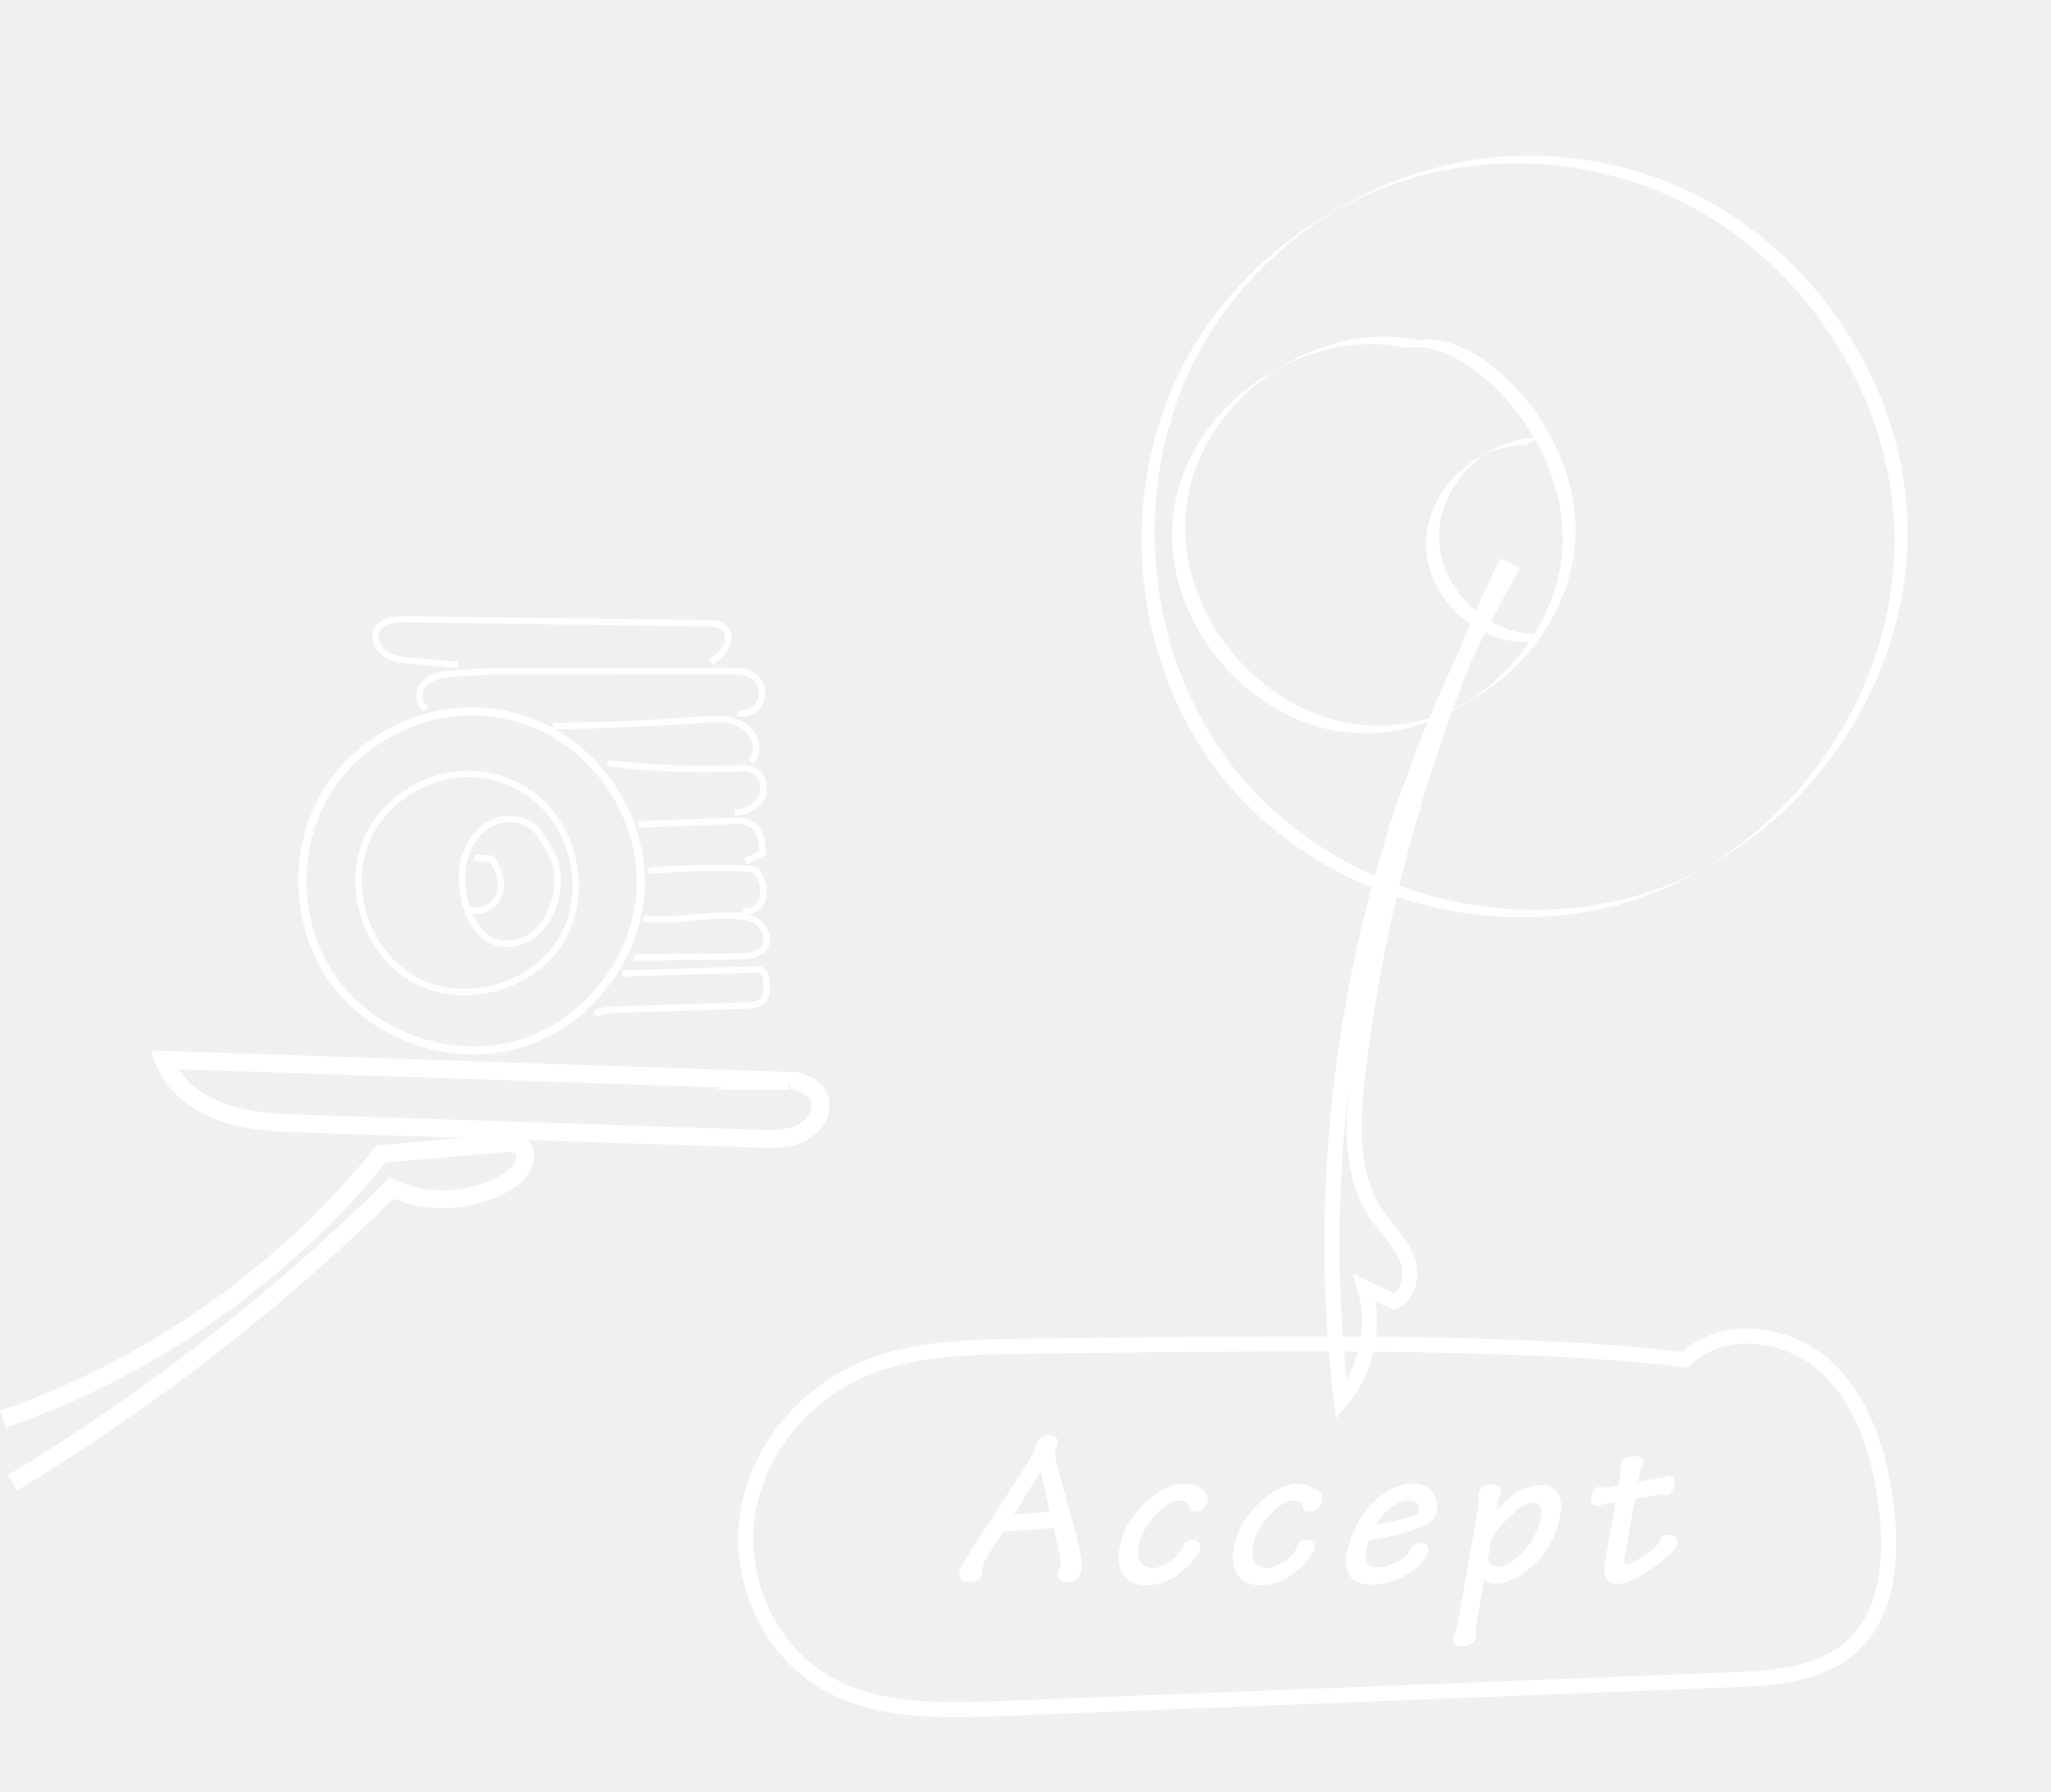
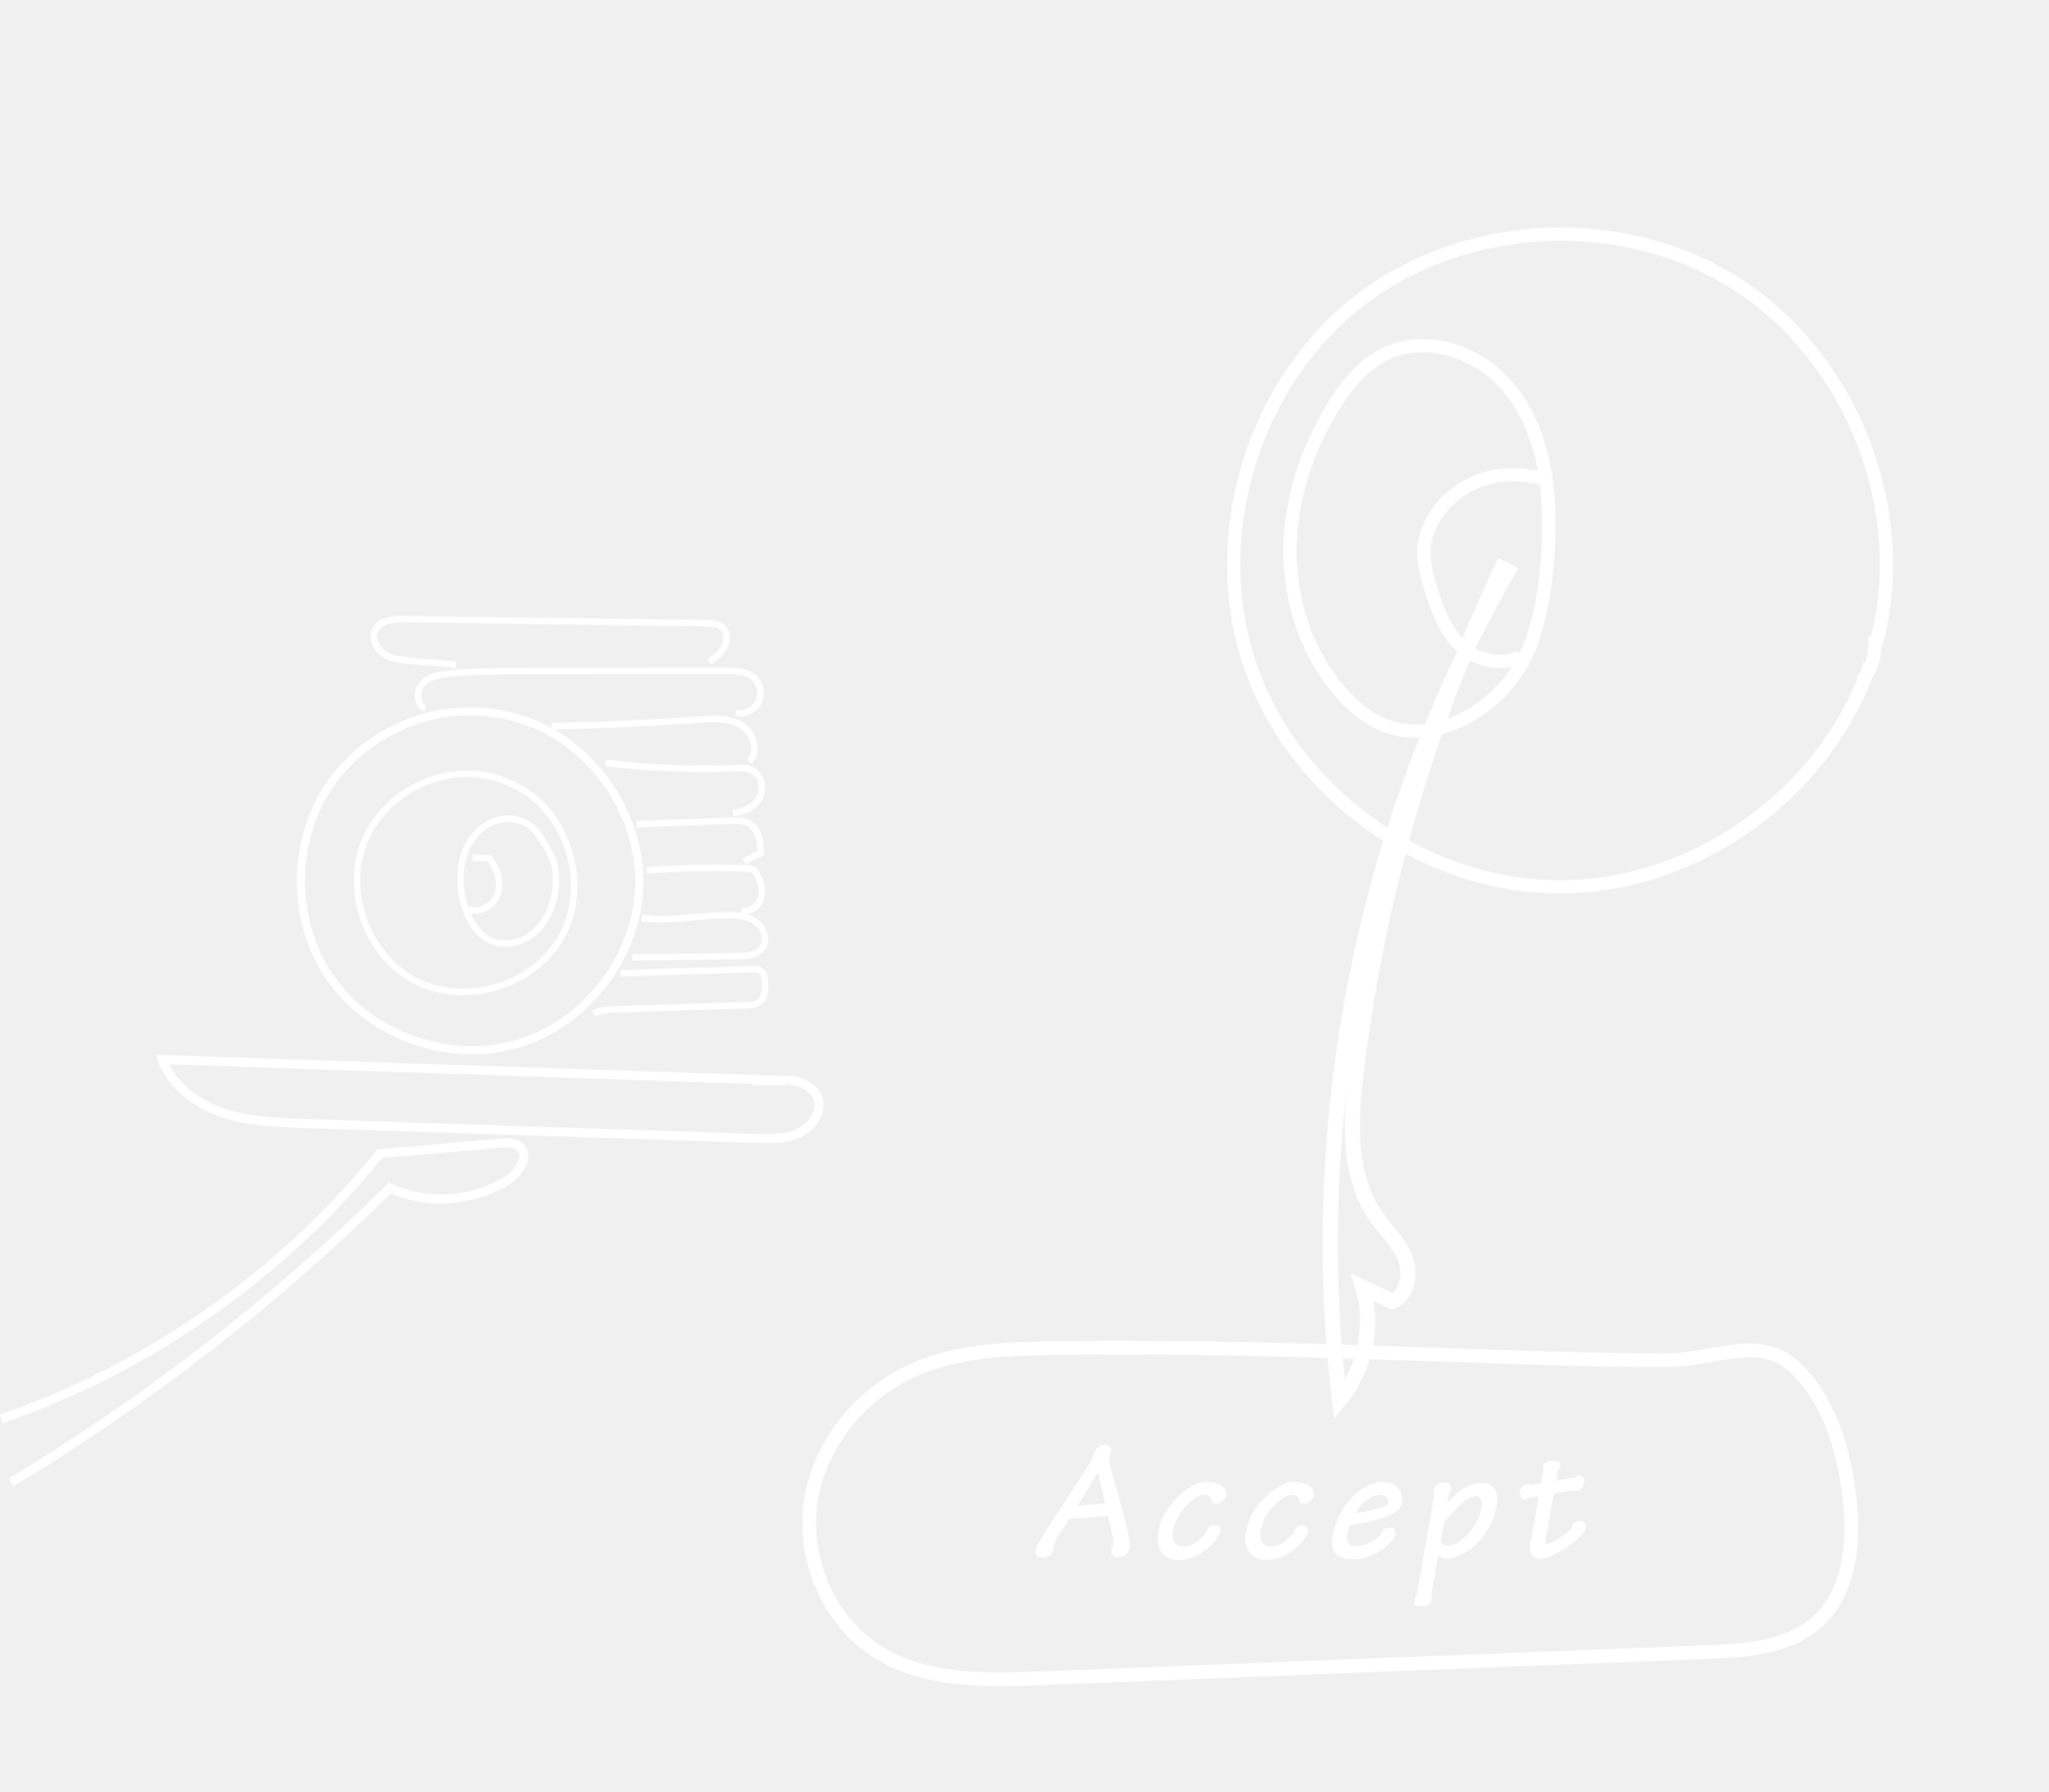
- <svg xmlns="http://www.w3.org/2000/svg" viewBox="0 0 682.33 595.99">
+ <svg xmlns="http://www.w3.org/2000/svg" viewBox="0 0 681.85 595.99">
  <defs>
    <style>
      .cls-1 {
-         fill: #fff;
+         stroke-width: 4.4px;
      }

-       .cls-2 {
-         stroke-width: 5px;
-       }
- 
-       .cls-2, .cls-3, .cls-4, .cls-5 {
+       .cls-1, .cls-2, .cls-3, .cls-4, .cls-5, .cls-6 {
        fill: none;
        stroke: #fff;
        stroke-miterlimit: 10;
      }

+       .cls-1, .cls-6 {
+         stroke-dasharray: 0 0 0 0 0 0 0 0 0 0 0 0;
+       }
+ 
+       .cls-7 {
+         fill: #fff;
+       }
+ 
+       .cls-2 {
+         stroke-width: 4.56px;
+       }
+ 
      .cls-3 {
-         stroke-width: 2.68px;
+         stroke-width: 5px;
      }

      .cls-4 {
-         stroke-dasharray: 0 0 0 0 0 0 0 0 0 0 0 0;
-         stroke-width: 5.94px;
-       }
- 
-       .cls-6 {
-         opacity: .33;
+         stroke-width: 2.68px;
      }

      .cls-5 {
        stroke-width: 2.15px;
+       }
+ 
+       .cls-6 {
+         stroke-width: 3px;
      }
    </style>
  </defs>
  <g id="Layer_1" data-name="Layer 1" />
  <g id="Layer_2" data-name="Layer 2">
    <g id="Comix">
-       <g id="accept">
+       <g id="ctm-how-accept">
        <g>
-           <path class="cls-1" d="M543.47,60.54c11.9,3.89,23.12,9.7,33.24,17.05,10.13,7.36,19.17,16.22,26.8,26.14,7.64,9.93,13.89,20.93,18.43,32.61,4.53,11.65,7.34,23.98,8.11,36.46s-.59,25.29-3.82,37.49-8.27,23.81-14.84,34.54c-6.57,10.73-14.66,20.54-23.98,29-4.69,4.25-9.7,8.16-14.98,11.66-1.36,.9-2.74,1.78-4.14,2.62-.21,.13-1.07,.63-.14,.09,.98-.57-.27,.14-.52,.28-.7,.38-1.41,.76-2.13,1.13-2.88,1.49-5.82,2.86-8.81,4.1-11.57,4.8-23.91,7.64-36.39,8.59-12.48,.94-25.1,0-37.33-2.64s-24.12-7.03-35.13-13.01c-10.98-5.96-21.11-13.53-29.79-22.53-8.9-9.21-16.18-19.9-21.64-31.48-5.5-11.65-9.16-24.16-10.97-36.91s-1.78-25.81,.16-38.57c1.94-12.78,5.8-25.28,11.61-36.84,5.52-10.99,12.82-21.05,21.37-29.87,4.26-4.39,8.84-8.47,13.68-12.21,2.53-1.96,5.14-3.82,7.81-5.58,1.31-.86,2.63-1.7,3.97-2.52,.25-.15,1.39-.82,.42-.26s-.07,.05,.15-.07c.78-.43,1.56-.85,2.35-1.27,11.38-5.96,23.66-10.19,36.32-12.41s26.77-2.45,40.03-.4c6.84,1.06,13.59,2.69,20.18,4.82,.34,.11,1.86-1.04,2.18-1.23,.51-.29,1.02-.59,1.53-.89,.09-.06,.55-.41,.63-.38-13.58-4.39-27.83-6.6-42.11-6.24-13.29,.34-26.49,2.87-38.98,7.41s-23.95,10.85-34.56,18.37c-10.22,7.25-19.4,15.98-27.07,25.89s-14.08,21.59-18.31,33.76-6.62,25.58-6.96,38.75,1.27,26.32,4.79,38.98,8.99,24.84,16.32,35.78,16.2,20.18,26.49,27.99,21.58,13.88,33.6,18.28,24.71,7.09,37.5,7.87c12.7,.78,25.53-.3,37.88-3.41,12.95-3.26,24.84-8.94,36.21-15.86,10.9-6.63,20.74-14.93,29.2-24.48,8.54-9.64,15.68-20.52,21.1-32.2,5.39-11.6,9.08-23.99,10.73-36.68s1.17-25.69-1.4-38.28-7.11-24.65-13.28-35.85-14.01-21.56-23.14-30.55-19.54-16.63-30.92-22.46c-5.5-2.82-11.21-5.19-17.08-7.11-.34-.11-1.86,1.04-2.18,1.23-.51,.29-1.02,.59-1.53,.89-.09,.05-.55,.41-.63,.38Z" />
-           <path class="cls-1" d="M472.24,113.21c-6.58-1.39-13.37-1.57-20.02-.66s-13.09,2.89-19.14,5.73c-3.95,1.85-7.75,4.06-11.45,6.35-2.85,1.76-5.58,3.72-8.16,5.86-5.18,4.3-9.77,9.33-13.49,14.94s-6.52,11.69-8.22,18.14-2.24,13.55-1.53,20.37,2.61,13.54,5.44,19.8,6.63,12.13,11.15,17.33,9.83,9.79,15.69,13.45c5.8,3.62,12.17,6.36,18.83,7.91,6.77,1.57,13.8,1.88,20.69,.93s13.49-3.09,19.67-6.16c3.98-1.98,7.87-4.23,11.57-6.68,2.89-1.91,5.64-4.02,8.23-6.33,5.21-4.64,9.76-10.04,13.41-16,3.62-5.91,6.33-12.39,7.86-19.16,1.55-6.87,1.83-13.97,.83-20.94s-3.23-13.82-6.33-20.18-6.81-11.86-11.3-17c-4.02-4.61-8.61-8.79-13.76-12.11-4.21-2.71-8.92-4.97-13.92-5.68-2-.28-4.04-.3-6.03,.08-.18,.03-.52,.28-.64,.35-.51,.29-1.02,.58-1.53,.88s-1.02,.59-1.53,.89c-.17,.1-.44,.35-.63,.38,4.32-.82,8.79,.18,12.8,1.81,5.1,2.08,9.73,5.25,13.87,8.84,4.83,4.18,9.07,9.04,12.67,14.31,3.85,5.63,6.99,11.76,9.19,18.22s3.49,13.58,3.42,20.57-1.4,13.57-3.78,19.93-5.78,12.35-9.96,17.72-9.17,10.19-14.72,14.19c-1.4,1.01-2.84,1.97-4.32,2.88-.13,.08-.31,.18-.39,.24,.59-.37,1.22-.72,1.83-1.05-.31,.17-.7,.38-1.04,.57-.78,.41-1.56,.81-2.35,1.19-3.07,1.48-6.26,2.72-9.52,3.7-6.5,1.95-13.33,2.85-20.11,2.49s-13.33-1.94-19.52-4.55c-6.24-2.63-12.04-6.27-17.19-10.65s-9.66-9.48-13.38-15.11-6.66-11.8-8.58-18.27-2.82-13.19-2.53-19.91,1.79-13.18,4.34-19.3,6.02-11.69,10.24-16.71,9.27-9.54,14.79-13.22c.68-.46,1.38-.9,2.08-1.34,.15-.1,.31-.19,.46-.28,.17-.1,.55-.33,.02-.02s-1.05,.63-1.59,.92c-.06,.03-.16,.09,.12-.07,.16-.09,.32-.17,.47-.26,1.5-.81,3.02-1.56,4.57-2.26,2.99-1.34,6.07-2.47,9.22-3.37,6.3-1.8,12.87-2.66,19.42-2.4,3.19,.13,6.37,.52,9.49,1.18,.08,.02,.66-.36,.64-.35,.51-.29,1.02-.58,1.53-.88s1.02-.59,1.53-.89c.11-.06,.53-.4,.63-.38Z" />
-           <path class="cls-1" d="M511.73,145.61c-3.44-.02-6.86,.58-10.11,1.72-1.62,.57-3.19,1.27-4.7,2.08-2.41,1.29-4.83,2.65-7.1,4.17-5.7,3.83-10.33,9.29-13,15.63s-3.17,13.57-1.13,20.25,6.22,12.45,11.6,16.74,12.08,7.07,19.01,7.33c.85,.03,1.7,.02,2.55-.02,.14,0,.58-.32,.64-.35,.51-.29,1.02-.58,1.53-.88s1.02-.59,1.53-.89c.14-.09,.47-.37,.63-.38-6.68,.33-13.28-1.71-18.85-5.35s-10.15-8.87-12.89-14.94-3.45-12.95-1.81-19.46,5.34-12.33,10.24-16.81c1.24-1.14,2.56-2.19,3.95-3.14,.33-.22,.66-.44,.99-.65,.1-.06,.2-.12,.3-.19,.46-.29,1.1-.64-1.26,.72s-1.66,.94-1.14,.66c.09-.05,.18-.1,.27-.15,.77-.41,1.56-.78,2.36-1.12,3.05-1.3,6.3-2.14,9.6-2.39,.82-.06,1.64-.09,2.46-.09,.13,0,.6-.33,.64-.35,.51-.29,1.02-.58,1.53-.88s1.02-.59,1.53-.89c.14-.08,.48-.38,.63-.38h0Z" />
+           <path class="cls-4" d="M176.27,240.31c21.85,8.28,37.19,31.3,36.43,54.65-.76,23.35-17.58,45.32-39.92,52.15-22.34,6.83-48.57-1.97-62.26-20.9-13.69-18.93-13.85-46.59-.37-65.67,13.48-19.08,40.23-30.03,66.12-20.22Z" />
+           <path class="cls-5" d="M174.4,263.02c15.77,9.93,21.48,32.97,12.16,49.11-9.31,16.14-32.12,22.73-48.6,14.05-16.49-8.68-23.95-31.22-15.91-48.02,8.04-16.81,31.83-28.04,52.35-15.13Z" />
+           <path class="cls-5" d="M179.22,277.71c-2.56-4.16-8.01-6.07-12.78-5.05-4.78,1.02-8.76,4.63-10.92,9.02-2.15,4.38-2.62,9.45-2.05,14.31,.54,4.62,2.04,9.2,4.87,12.9,.8,1.05,1.71,2.02,2.76,2.81,4.53,3.39,11.29,2.7,15.81-.69,4.53-3.4,7.02-8.97,7.84-14.57,.43-2.95,.44-5.99-.34-8.87-1.19-4.35-4.13-8.13-5.19-9.85Z" />
+           <path class="cls-5" d="M157.34,285.31l5.56,.31c2.57,3.31,4.07,7.77,2.75,11.75-1.32,3.98-6.12,6.81-9.92,5.05" />
+           <path class="cls-5" d="M197.49,337.21c2.44-1.23,5.27-1.33,8-1.42l42.2-1.29c1.91-.06,4.01-.19,5.39-1.52,1.64-1.58,1.59-4.18,1.43-6.46-.1-1.38-.33-2.98-1.53-3.68-.69-.4-1.53-.39-2.32-.36l-44.12,1.34" />
+           <path class="cls-5" d="M210.42,318.5l34.94-.37c3.05-.03,6.58-.3,8.34-2.8,1.85-2.63,.54-6.54-2.03-8.47-2.57-1.93-5.96-2.32-9.18-2.36-9.64-.12-19.3,2.3-28.84,.98" />
+           <path class="cls-5" d="M215.31,289.62c11.05-.88,22.15-1.11,33.23-.68,.7,.03,1.43,.06,2.05,.4,.75,.41,1.21,1.19,1.58,1.96,1.18,2.46,1.84,5.34,.93,7.91-.91,2.57-3.8,4.54-6.4,3.71" />
+           <path class="cls-5" d="M247.6,286.53l5.66-2.79c-.18-3.71-.86-8.02-4.12-9.81-1.78-.98-3.93-.93-5.97-.86l-31.31,1.15" />
+           <path class="cls-5" d="M201.61,253.83c14.39,1.73,28.91,2.31,43.39,1.75,1.69-.07,3.44-.13,4.99,.53,3.3,1.41,4.45,5.97,2.84,9.17-1.62,3.2-5.31,4.98-8.89,5.1" />
+           <path class="cls-5" d="M249.25,253.34c3.52-3.24,1.49-9.64-2.62-12.09-4.11-2.46-9.24-2.15-14.01-1.82-16.32,1.16-32.67,1.87-49.02,2.14" />
+           <path class="cls-5" d="M141.52,235.71c-3.11-1.24-3.13-6.08-.77-8.46,2.36-2.38,5.97-2.91,9.31-3.2,8.56-.74,17.17-.75,25.77-.76l46.36-.04,19.77-.02c2.92,0,6.07,.07,8.41,1.81,2.47,1.84,3.41,5.47,2.15,8.28-1.26,2.81-4.6,4.51-7.62,3.89" />
+           <path class="cls-5" d="M235.94,220.25c1.95-1.41,3.96-2.89,5.09-5,1.14-2.12,1.11-5.06-.72-6.62-1.4-1.19-3.39-1.27-5.23-1.3-33.52-.45-67.05-.9-100.57-1.35-3.62-.05-8.01,.35-9.62,3.59-1.39,2.81,.34,6.35,2.97,8.04s5.89,2.01,9.01,2.27l14.84,1.27" />
+           <path class="cls-6" d="M.49,472.08c49.07-16.95,93.22-47.89,125.89-88.23l40.36-3.51c2.11-.18,4.47-.3,6.11,1.06,3.6,2.98-.02,8.79-3.98,11.28-11.82,7.43-27.56,8.15-39.07,2.53-37.99,37.46-80.41,70.43-126.09,98.01" />
+           <path class="cls-6" d="M261.88,359.52l-207.92-7c3.21,8.63,11.34,14.69,20.06,17.66,8.72,2.97,18.08,3.3,27.28,3.61,50.15,1.66,100.29,3.31,150.44,4.97,4.71,.16,9.62,.28,13.92-1.67,4.3-1.95,7.75-6.62,6.68-11.22-1.07-4.59-8.06-6.94-10.47-6.35Z" />
+         </g>
+         <path class="cls-3" d="M503.01,187.9c-48.24,83.29-68.65,182.39-57.27,277.97,8.51-10.24,11.52-24.8,7.77-37.57l9.72,4.63c5.26-2.04,6.43-9.34,4.29-14.56s-6.48-9.17-9.69-13.81c-9.34-13.46-8.51-31.31-6.56-47.57,7.04-58.94,23.86-116.7,49.56-170.19" />
+         <path class="cls-2" d="M554.38,452.57c15.61,0,30.8-8.54,42.37,1.93,11.57,10.47,16.42,26.49,18.46,41.96,2.03,15.33,.95,32.97-10.61,43.24-9.58,8.52-23.51,9.45-36.31,9.95-73.95,2.91-147.89,5.81-221.84,8.72-18.56,.73-38.38,1.15-54.17-8.64-16.44-10.18-25.27-30.84-22.5-49.97,2.78-19.13,16.45-36.01,34.11-43.88,15.42-6.87,32.84-7.2,49.72-7.41,76.17-.96,147.32,4.09,200.77,4.09Z" />
+         <g>
+           <path class="cls-7" d="M355.81,505.32c-3.86,5.99-4.65,7.17-4.93,8.06-.28,.78-.39,1.74-.5,2.46-.22,1.23-1.12,2.35-3.47,2.35-1.96,0-2.46-1.23-2.24-2.52,.17-1.23,1.51-3.3,4.09-7.39l12.49-19.21c1.4-2.18,2.18-3.53,2.58-4.65,.28-2.02,1.79-3.81,3.7-3.81,1.74,0,2.46,1.23,2.3,2.13-.17,.95-.62,1.29-.73,2.13-.34,1.68,2.63,10.81,3.36,13.89,2.35,8.46,3.75,14.22,3.42,16.13-.39,2.13-1.79,3.3-3.7,3.3-1.57,0-2.58-.9-2.35-2.13,.17-.9,.56-1.46,.67-2.02,.11-.84-.06-2.69-1.74-9.63l-12.94,.9Zm11.93-5.1l-2.35-10.36-6.78,11.03,9.13-.67Z" />
+           <path class="cls-7" d="M408,497.43c-.28,1.62-1.4,2.8-3.47,2.8-1.18,0-1.29-.78-1.46-1.46-.17-.67-.39-1.4-2.18-1.4s-3.53,1.01-5.32,2.8c-2.13,1.96-4.54,5.1-5.21,8.9-.62,3.47,.67,5.49,3.75,5.49,1.23,0,2.41-.5,3.53-1.23,1.23-.73,2.74-1.9,3.64-3.36,.62-1.51,1.06-2.58,2.74-2.58,1.96,0,2.24,1.51,2.13,2.35-.11,.62-2.24,4.09-5.66,6.44-2.58,1.85-5.1,2.8-8.34,2.8-5.15,0-7.62-3.81-6.72-9.02,1.12-6.44,3.98-9.46,7.62-12.94,1.79-1.74,5.71-3.98,8.51-3.98,4.03,0,6.89,1.96,6.44,4.37Z" />
+           <path class="cls-7" d="M437.17,497.43c-.28,1.62-1.4,2.8-3.47,2.8-1.18,0-1.29-.78-1.46-1.46-.17-.67-.39-1.4-2.18-1.4s-3.53,1.01-5.32,2.8c-2.13,1.96-4.54,5.1-5.21,8.9-.62,3.47,.67,5.49,3.75,5.49,1.23,0,2.41-.5,3.53-1.23,1.23-.73,2.74-1.9,3.64-3.36,.62-1.51,1.06-2.58,2.74-2.58,1.96,0,2.24,1.51,2.13,2.35-.11,.62-2.24,4.09-5.66,6.44-2.58,1.85-5.1,2.8-8.34,2.8-5.15,0-7.62-3.81-6.72-9.02,1.12-6.44,3.98-9.46,7.62-12.94,1.79-1.74,5.71-3.98,8.51-3.98,4.03,0,6.89,1.96,6.44,4.37Z" />
+           <path class="cls-7" d="M466.52,499.95c-.45,2.52-2.46,4.82-14.84,7.11l-2.46,.45c-.39,.9-.67,1.9-.9,3.02-.45,2.74,.67,3.86,2.91,3.86,3.58,0,6.94-2.24,8.12-3.7,.11-1.34,1.34-2.46,3.02-2.46,1.9,0,2.13,1.29,1.96,2.41-.28,1.57-5.99,8.18-14.45,8.18-4.42,0-7.39-2.07-6.38-7.9,1.85-10.36,9.91-17.86,16.69-17.86,5.88,0,6.72,4.7,6.33,6.89Zm-15.62,3.58c9.46-1.74,10.86-2.58,11.03-3.36,.22-1.34-.39-2.8-2.63-2.8-2.97,0-6.27,2.58-8.4,6.16Z" />
+           <path class="cls-7" d="M481.69,500h.06c3.86-4.48,7.11-6.61,11.59-6.61,3.53,0,5.54,2.86,4.7,7.45-1.96,11.31-11.26,17.75-16.74,17.75-1.12,0-2.07-.39-2.69-1.18l-2.3,13.1c.17,.45,.28,.95,.17,1.62-.28,1.62-1.4,2.35-3.75,2.35-1.23,0-2.35-.34-2.07-2.02,.17-.9,.45-1.57,.84-2.13l5.82-32.87c-.22-.39-.34-.95-.22-1.62,.34-1.96,1.85-2.63,3.08-2.63,2.18,0,2.91,.84,2.63,2.41-.06,.56-.5,1.18-.67,1.51l-.45,2.86Zm-2.18,12.43c.39,1.29,1.23,1.85,2.3,1.85,3.86,0,10.02-5.88,11.26-12.66,.34-2.07-.11-3.75-1.96-3.75-1.46,0-2.91,.62-5.77,3.36-1.62,1.46-3.3,3.36-4.87,5.6l-.95,5.6Z" />
+           <path class="cls-7" d="M513.56,489.42c-.11-.22-.22-.45-.06-1.4,.28-1.51,1.74-1.96,3.64-1.96,1.06,0,2.3,.22,2.07,1.74-.11,.39-.34,.9-.73,1.34l-.62,3.47,6.66-1.18c.34-.28,.67-.45,1.06-.45,1.23,0,1.74,1.12,1.51,2.3-.34,1.79-1.18,2.69-2.24,2.69-.39,0-.73-.06-.78-.28l-7,1.18-2.69,15.12c-.17,.95,0,1.62,.62,1.62,1.06,0,5.49-2.46,8.12-5.32,.17-1.29,1.12-2.18,2.35-2.18,2.07,0,2.46,1.12,2.18,2.69-.39,2.18-10.53,9.86-15.18,9.86-2.58,0-3.7-2.02-3.25-4.7l2.86-16.18-3.42,.56c-.34,.28-.67,.45-1.12,.5-1.29-.06-1.96-.95-1.68-2.63,.28-1.4,1.4-2.41,2.52-2.41,.34,0,.67,.17,.78,.34l3.7-.67,.67-4.03Z" />
        </g>
        <g>
-           <path class="cls-3" d="M176.75,240.31c21.85,8.28,37.19,31.3,36.43,54.65-.76,23.35-17.58,45.32-39.92,52.15-22.34,6.83-48.57-1.97-62.26-20.9-13.69-18.93-13.85-46.59-.37-65.67,13.48-19.08,40.23-30.03,66.12-20.22Z" />
-           <path class="cls-5" d="M174.88,263.02c15.77,9.93,21.48,32.97,12.16,49.11-9.31,16.14-32.12,22.73-48.6,14.05-16.49-8.68-23.95-31.22-15.91-48.02,8.04-16.81,31.83-28.04,52.35-15.13Z" />
-           <path class="cls-5" d="M179.7,277.71c-2.56-4.16-8.01-6.07-12.78-5.05-4.78,1.02-8.76,4.63-10.92,9.02-2.15,4.38-2.62,9.45-2.05,14.31,.54,4.62,2.04,9.2,4.87,12.9,.8,1.05,1.71,2.02,2.76,2.81,4.53,3.39,11.29,2.7,15.81-.69,4.53-3.4,7.02-8.97,7.84-14.57,.43-2.95,.44-5.99-.34-8.87-1.19-4.35-4.13-8.13-5.19-9.85Z" />
-           <path class="cls-5" d="M157.82,285.31l5.56,.31c2.57,3.31,4.07,7.77,2.75,11.75-1.32,3.98-6.12,6.81-9.92,5.05" />
-           <path class="cls-5" d="M197.97,337.21c2.44-1.23,5.27-1.33,8-1.42l42.2-1.29c1.91-.06,4.01-.19,5.39-1.52,1.64-1.58,1.59-4.18,1.43-6.46-.1-1.38-.33-2.98-1.53-3.68-.69-.4-1.53-.39-2.32-.36l-44.12,1.34" />
-           <path class="cls-5" d="M210.9,318.5l34.94-.37c3.05-.03,6.58-.3,8.34-2.8,1.85-2.63,.54-6.54-2.03-8.47-2.57-1.93-5.96-2.32-9.18-2.36-9.64-.12-19.3,2.3-28.84,.98" />
-           <path class="cls-5" d="M215.79,289.62c11.05-.88,22.15-1.11,33.23-.68,.7,.03,1.43,.06,2.05,.4,.75,.41,1.21,1.19,1.58,1.96,1.18,2.46,1.84,5.34,.93,7.91-.91,2.57-3.8,4.54-6.4,3.71" />
-           <path class="cls-5" d="M248.08,286.53l5.66-2.79c-.18-3.71-.86-8.02-4.12-9.81-1.78-.98-3.93-.93-5.97-.86l-31.31,1.15" />
-           <path class="cls-5" d="M202.09,253.83c14.39,1.73,28.91,2.31,43.39,1.75,1.69-.07,3.44-.13,4.99,.53,3.3,1.41,4.45,5.97,2.84,9.17-1.62,3.2-5.31,4.98-8.89,5.1" />
-           <path class="cls-5" d="M249.73,253.34c3.52-3.24,1.49-9.64-2.62-12.09-4.11-2.46-9.24-2.15-14.01-1.82-16.32,1.16-32.67,1.87-49.02,2.14" />
-           <path class="cls-5" d="M142,235.71c-3.11-1.24-3.13-6.08-.77-8.46,2.36-2.38,5.97-2.91,9.31-3.2,8.56-.74,17.17-.75,25.77-.76l46.36-.04,19.77-.02c2.92,0,6.07,.07,8.41,1.81,2.47,1.84,3.41,5.47,2.15,8.28-1.26,2.81-4.6,4.51-7.62,3.89" />
-           <path class="cls-5" d="M236.42,220.25c1.95-1.41,3.96-2.89,5.09-5,1.14-2.12,1.11-5.06-.72-6.62-1.4-1.19-3.39-1.27-5.23-1.3-33.52-.45-67.05-.9-100.57-1.35-3.62-.05-8.01,.35-9.62,3.59-1.39,2.81,.34,6.35,2.97,8.04s5.89,2.01,9.01,2.27l14.84,1.27" />
-           <path class="cls-4" d="M.97,472.08c49.07-16.95,93.22-47.89,125.89-88.23l40.36-3.51c2.11-.18,4.47-.3,6.11,1.06,3.6,2.98-.02,8.79-3.98,11.28-11.82,7.43-27.56,8.15-39.07,2.53-37.99,37.46-80.41,70.43-126.09,98.01" />
-           <path class="cls-4" d="M262.36,359.52l-207.92-7c3.21,8.63,11.34,14.69,20.06,17.66,8.72,2.97,18.08,3.3,27.28,3.61,50.15,1.66,100.29,3.31,150.44,4.97,4.71,.16,9.62,.28,13.92-1.67,4.3-1.95,7.75-6.62,6.68-11.22-1.07-4.59-8.06-6.94-10.47-6.35Z" />
-         </g>
-         <path class="cls-2" d="M503.48,187.9c-48.24,83.29-68.65,182.39-57.27,277.97,8.51-10.24,11.52-24.8,7.77-37.57l9.72,4.63c5.26-2.04,6.43-9.34,4.29-14.56s-6.48-9.17-9.69-13.81c-9.34-13.46-8.51-31.31-6.56-47.57,7.04-58.94,23.86-116.7,49.56-170.19" />
-         <path class="cls-2" d="M560.74,452.31c12.09-12.11,33.77-9.36,46.46,2.12s18,29.04,20.25,46.01c2.22,16.81,1.04,36.15-11.63,47.42-10.5,9.34-25.78,10.36-39.82,10.91-81.09,3.19-162.18,6.38-243.27,9.56-20.35,.8-42.09,1.26-59.41-9.47-18.02-11.17-27.71-33.82-24.67-54.8,3.04-20.98,18.04-39.49,37.41-48.12,16.91-7.53,36.01-7.89,54.52-8.12,83.53-1.05,167.06-2.11,220.16,4.49Z" />
-         <g>
-           <path class="cls-1" d="M333.73,509.52c-5.04,7.81-6.06,9.34-6.42,10.51-.37,1.02-.51,2.26-.66,3.21-.29,1.61-1.46,3.07-4.53,3.07-2.56,0-3.21-1.61-2.92-3.29,.22-1.61,1.97-4.31,5.33-9.64l16.28-25.04c1.82-2.85,2.85-4.6,3.36-6.06,.37-2.63,2.34-4.96,4.82-4.96,2.26,0,3.21,1.61,2.99,2.77-.22,1.24-.8,1.68-.95,2.77-.44,2.19,3.43,14.09,4.38,18.1,3.07,11.02,4.89,18.54,4.45,21.02-.51,2.77-2.34,4.31-4.82,4.31-2.04,0-3.36-1.17-3.07-2.77,.22-1.17,.73-1.9,.88-2.63,.15-1.09-.07-3.5-2.26-12.56l-16.86,1.17Zm15.55-6.64l-3.07-13.5-8.83,14.38,11.9-.88Z" />
-           <path class="cls-1" d="M401.77,499.23c-.37,2.12-1.83,3.65-4.53,3.65-1.53,0-1.68-1.02-1.9-1.9-.22-.88-.51-1.83-2.85-1.83s-4.6,1.31-6.94,3.65c-2.77,2.55-5.91,6.64-6.79,11.61-.8,4.53,.88,7.15,4.89,7.15,1.61,0,3.14-.66,4.6-1.61,1.61-.95,3.58-2.48,4.75-4.38,.8-1.97,1.39-3.36,3.58-3.36,2.55,0,2.92,1.97,2.77,3.07-.15,.8-2.92,5.33-7.37,8.4-3.36,2.41-6.64,3.65-10.88,3.65-6.72,0-9.93-4.96-8.76-11.75,1.46-8.4,5.18-12.34,9.93-16.86,2.34-2.26,7.45-5.18,11.1-5.18,5.26,0,8.98,2.55,8.39,5.69Z" />
-           <path class="cls-1" d="M439.8,499.23c-.37,2.12-1.83,3.65-4.53,3.65-1.53,0-1.68-1.02-1.9-1.9-.22-.88-.51-1.83-2.85-1.83s-4.6,1.31-6.94,3.65c-2.77,2.55-5.91,6.64-6.79,11.61-.8,4.53,.88,7.15,4.89,7.15,1.61,0,3.14-.66,4.6-1.61,1.61-.95,3.58-2.48,4.75-4.38,.8-1.97,1.39-3.36,3.58-3.36,2.55,0,2.92,1.97,2.77,3.07-.15,.8-2.92,5.33-7.37,8.4-3.36,2.41-6.64,3.65-10.88,3.65-6.72,0-9.93-4.96-8.76-11.75,1.46-8.4,5.18-12.34,9.93-16.86,2.34-2.26,7.45-5.18,11.1-5.18,5.26,0,8.98,2.55,8.39,5.69Z" />
-           <path class="cls-1" d="M478.05,502.51c-.58,3.29-3.21,6.28-19.34,9.27l-3.21,.58c-.51,1.17-.88,2.48-1.17,3.94-.58,3.58,.88,5.04,3.8,5.04,4.67,0,9.05-2.92,10.58-4.82,.15-1.75,1.75-3.21,3.94-3.21,2.48,0,2.77,1.68,2.56,3.14-.36,2.04-7.81,10.66-18.83,10.66-5.77,0-9.64-2.7-8.32-10.29,2.41-13.5,12.92-23.29,21.75-23.29,7.67,0,8.76,6.13,8.25,8.98Zm-20.37,4.67c12.34-2.26,14.16-3.36,14.38-4.38,.29-1.75-.51-3.65-3.43-3.65-3.87,0-8.18,3.36-10.95,8.03Z" />
-           <path class="cls-1" d="M497.84,502.59h.07c5.04-5.84,9.27-8.61,15.11-8.61,4.6,0,7.23,3.72,6.13,9.71-2.55,14.75-14.67,23.14-21.83,23.14-1.46,0-2.7-.51-3.5-1.53l-2.99,17.08c.22,.58,.37,1.24,.22,2.12-.36,2.12-1.82,3.07-4.89,3.07-1.61,0-3.07-.44-2.7-2.63,.22-1.17,.58-2.04,1.1-2.77l7.59-42.85c-.29-.51-.44-1.24-.29-2.12,.44-2.55,2.41-3.43,4.01-3.43,2.85,0,3.8,1.09,3.43,3.14-.07,.73-.66,1.53-.88,1.97l-.58,3.72Zm-2.85,16.21c.51,1.68,1.61,2.41,2.99,2.41,5.04,0,13.07-7.67,14.67-16.5,.44-2.7-.15-4.89-2.56-4.89-1.9,0-3.8,.8-7.52,4.38-2.12,1.9-4.31,4.38-6.35,7.3l-1.24,7.3Z" />
-           <path class="cls-1" d="M539.37,488.79c-.15-.29-.29-.58-.07-1.82,.36-1.97,2.26-2.56,4.74-2.56,1.39,0,2.99,.29,2.7,2.26-.15,.51-.44,1.17-.95,1.75l-.8,4.53,8.69-1.53c.44-.36,.88-.58,1.39-.58,1.61,0,2.26,1.46,1.97,2.99-.44,2.34-1.53,3.5-2.92,3.5-.51,0-.95-.07-1.02-.37l-9.12,1.53-3.5,19.71c-.22,1.24,0,2.12,.8,2.12,1.39,0,7.15-3.21,10.58-6.93,.22-1.68,1.46-2.85,3.07-2.85,2.7,0,3.21,1.46,2.85,3.5-.51,2.85-13.72,12.85-19.78,12.85-3.36,0-4.82-2.63-4.23-6.13l3.72-21.1-4.45,.73c-.44,.36-.88,.58-1.46,.66-1.68-.07-2.55-1.24-2.19-3.43,.36-1.83,1.82-3.14,3.28-3.14,.44,0,.88,.22,1.02,.44l4.82-.88,.88-5.26Z" />
-         </g>
-         <g class="cls-6">
-           
+           <path class="cls-1" d="M622.22,221.15c-14.49,42.71-57.88,73.86-102.98,73.93-45.1,.07-88.59-30.95-103.2-73.62-14.62-42.67,.71-93.84,36.38-121.44,35.67-27.6,89.05-29.6,126.68-4.74,37.63,24.86,56.75,74.73,45.36,118.38" />
+           <path class="cls-1" d="M514.91,163.14c-1.33-13.69-5.96-27.58-15.74-37.25-9.78-9.67-25.42-14.11-37.87-8.25-7.8,3.68-13.46,10.76-17.94,18.13-8.8,14.48-14.18,31.24-14.08,48.19,.1,16.95,5.9,34.03,17.16,46.7,3.78,4.26,8.23,8.05,13.45,10.31,17.08,7.38,37.57-4.17,46.58-20.44,9.01-16.28,9.74-43.87,8.43-57.39Z" />
+           <path class="cls-1" d="M514.47,159.53c-21.07-5.87-35.27,5.74-39.54,17.62-2.59,7.21,0,15.32,2.46,22.57,2.3,6.76,5.66,13.62,11.7,17.42,4.98,3.13,11.46,3.74,16.93,1.58" />
+           <path class="cls-1" d="M623.71,211.19c.92,5.53-.74,11.44-4.4,15.68" />
        </g>
      </g>
    </g>
  </g>
</svg>
